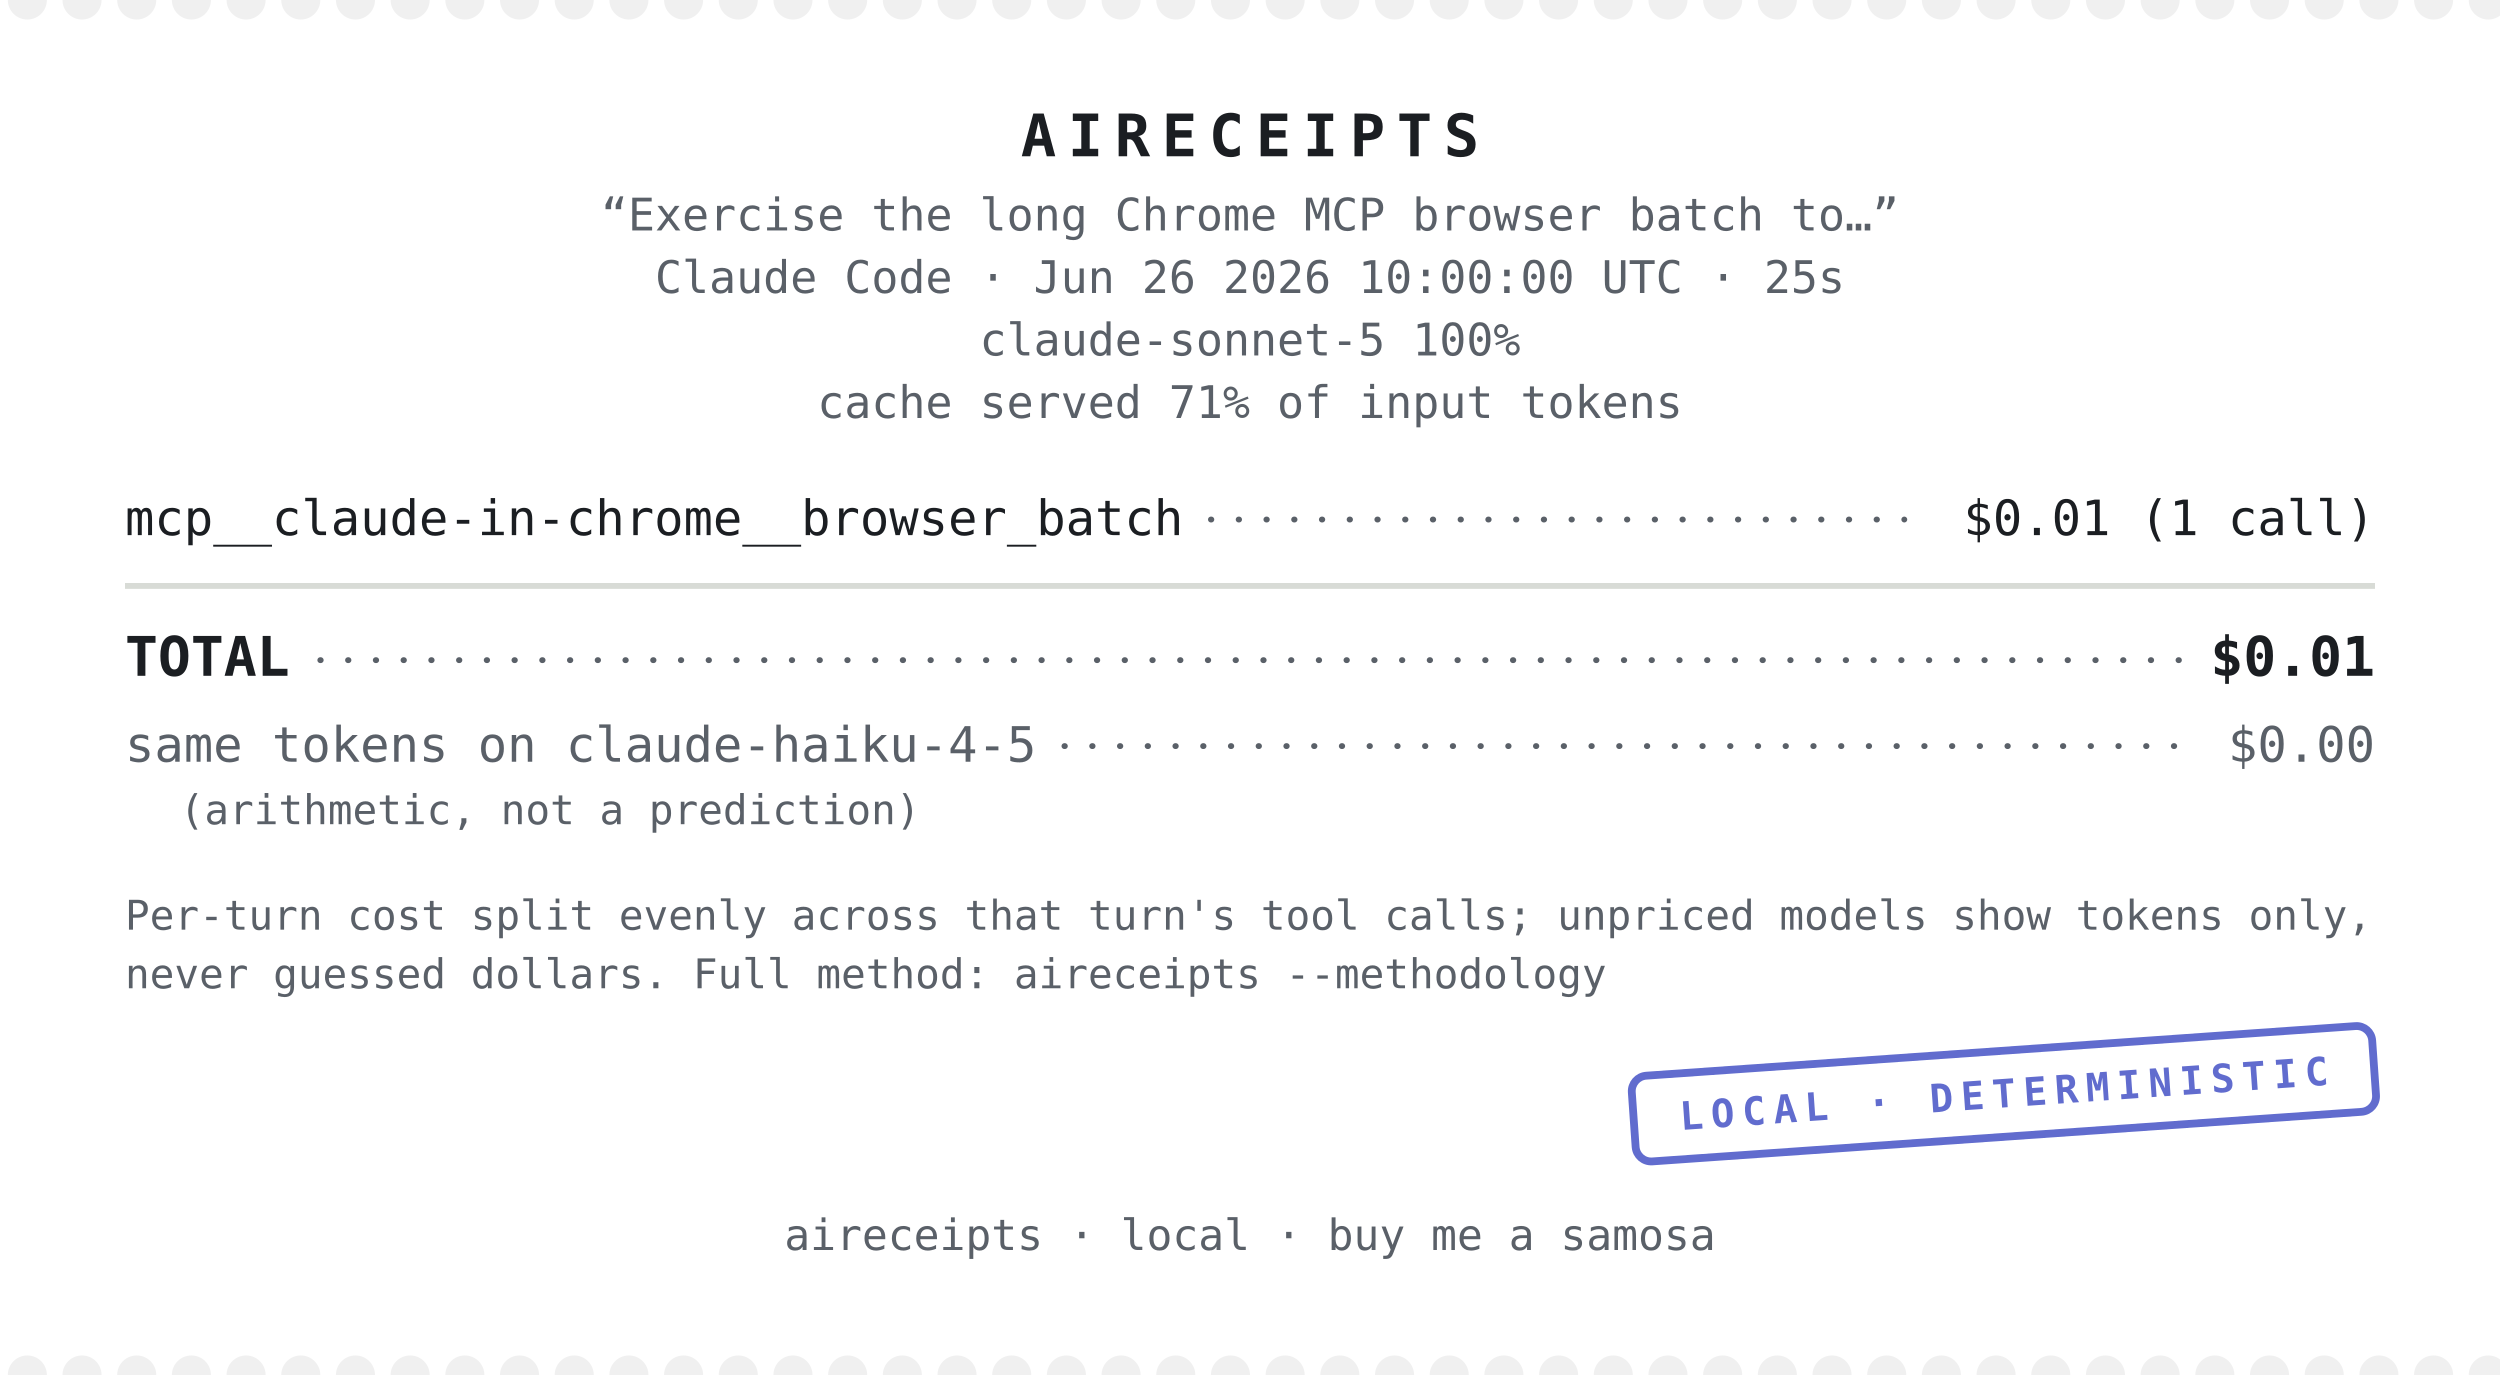
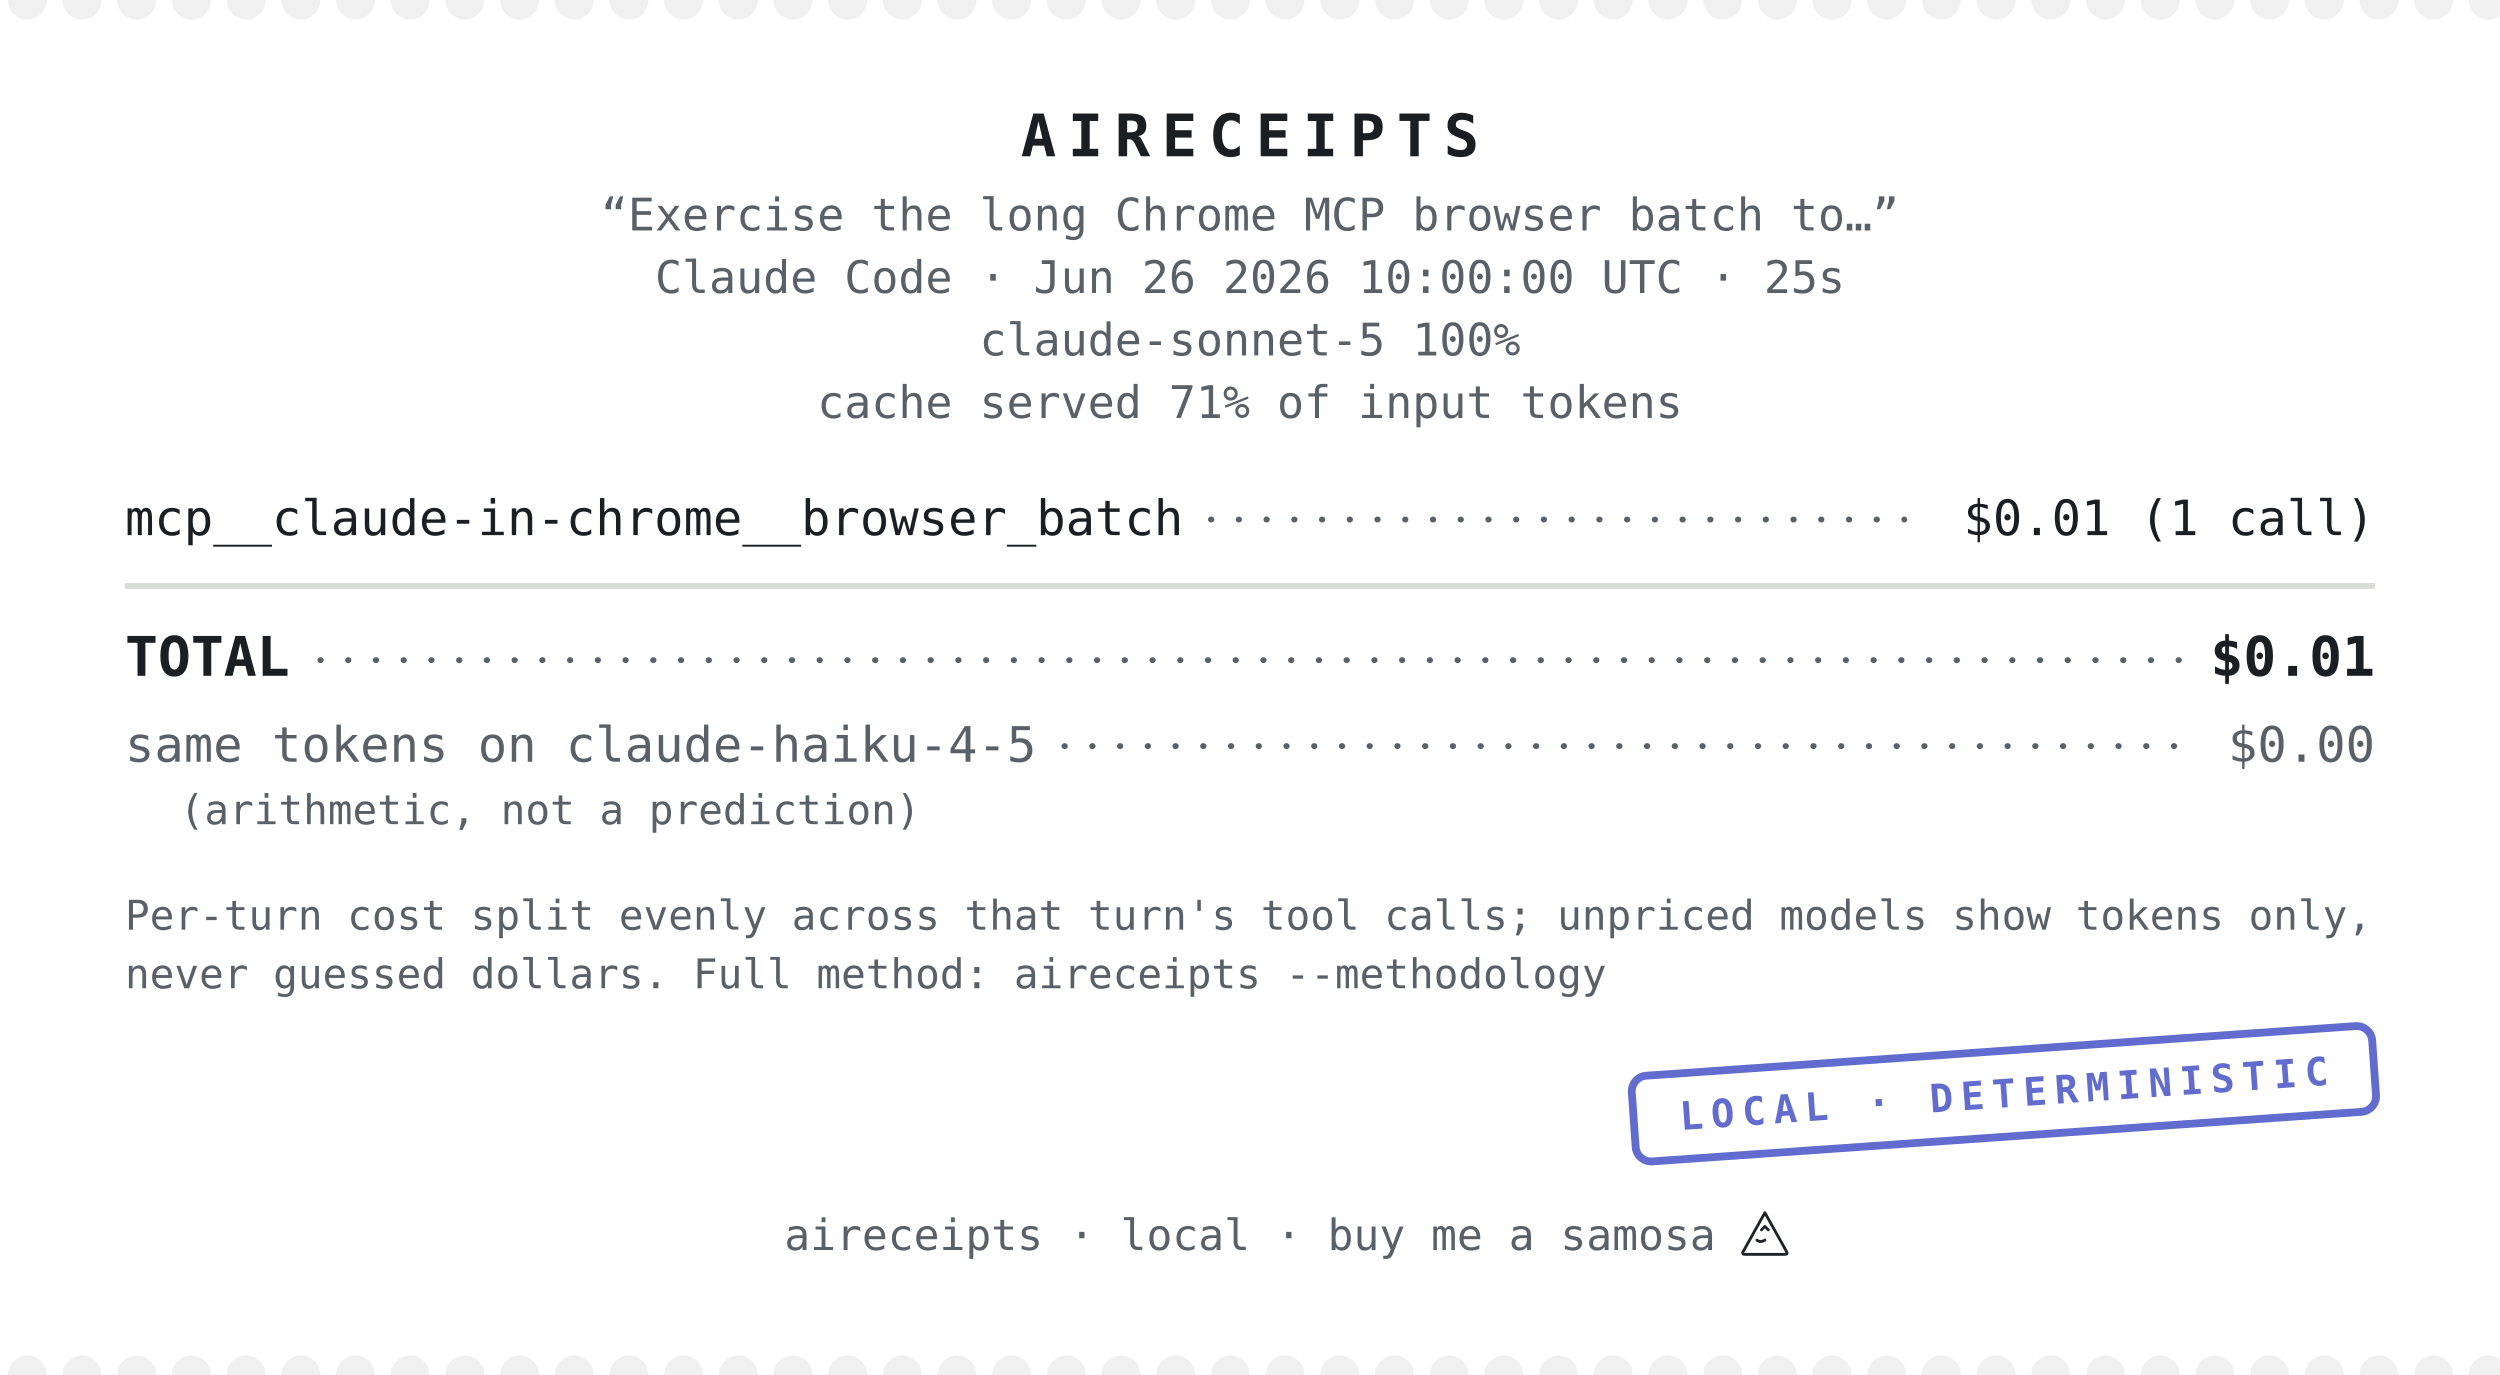
<svg xmlns="http://www.w3.org/2000/svg" width="640" height="352" viewBox="0 0 640 352" font-family="&quot;SF Mono&quot;,&quot;Cascadia Code&quot;,&quot;JetBrains Mono&quot;,Menlo,Consolas,monospace" role="img" aria-label="aireceipts cost receipt">
  <g transform="translate(0 0)">
    <defs>
      <mask id="perf-0" maskUnits="userSpaceOnUse" x="-5" y="-5" width="650" height="362">
        <rect x="0" y="0" width="640" height="352" fill="#FFFFFF" />
        <g class="perf-top">
          <circle cx="7" cy="0" r="5" fill="#000000" />
          <circle cx="21" cy="0" r="5" fill="#000000" />
          <circle cx="35" cy="0" r="5" fill="#000000" />
          <circle cx="49" cy="0" r="5" fill="#000000" />
          <circle cx="63" cy="0" r="5" fill="#000000" />
          <circle cx="77" cy="0" r="5" fill="#000000" />
          <circle cx="91" cy="0" r="5" fill="#000000" />
          <circle cx="105" cy="0" r="5" fill="#000000" />
          <circle cx="119" cy="0" r="5" fill="#000000" />
          <circle cx="133" cy="0" r="5" fill="#000000" />
          <circle cx="147" cy="0" r="5" fill="#000000" />
          <circle cx="161" cy="0" r="5" fill="#000000" />
          <circle cx="175" cy="0" r="5" fill="#000000" />
          <circle cx="189" cy="0" r="5" fill="#000000" />
          <circle cx="203" cy="0" r="5" fill="#000000" />
          <circle cx="217" cy="0" r="5" fill="#000000" />
          <circle cx="231" cy="0" r="5" fill="#000000" />
          <circle cx="245" cy="0" r="5" fill="#000000" />
          <circle cx="259" cy="0" r="5" fill="#000000" />
          <circle cx="273" cy="0" r="5" fill="#000000" />
          <circle cx="287" cy="0" r="5" fill="#000000" />
          <circle cx="301" cy="0" r="5" fill="#000000" />
          <circle cx="315" cy="0" r="5" fill="#000000" />
          <circle cx="329" cy="0" r="5" fill="#000000" />
          <circle cx="343" cy="0" r="5" fill="#000000" />
          <circle cx="357" cy="0" r="5" fill="#000000" />
          <circle cx="371" cy="0" r="5" fill="#000000" />
          <circle cx="385" cy="0" r="5" fill="#000000" />
          <circle cx="399" cy="0" r="5" fill="#000000" />
          <circle cx="413" cy="0" r="5" fill="#000000" />
          <circle cx="427" cy="0" r="5" fill="#000000" />
          <circle cx="441" cy="0" r="5" fill="#000000" />
          <circle cx="455" cy="0" r="5" fill="#000000" />
          <circle cx="469" cy="0" r="5" fill="#000000" />
          <circle cx="483" cy="0" r="5" fill="#000000" />
          <circle cx="497" cy="0" r="5" fill="#000000" />
          <circle cx="511" cy="0" r="5" fill="#000000" />
          <circle cx="525" cy="0" r="5" fill="#000000" />
          <circle cx="539" cy="0" r="5" fill="#000000" />
          <circle cx="553" cy="0" r="5" fill="#000000" />
          <circle cx="567" cy="0" r="5" fill="#000000" />
          <circle cx="581" cy="0" r="5" fill="#000000" />
          <circle cx="595" cy="0" r="5" fill="#000000" />
          <circle cx="609" cy="0" r="5" fill="#000000" />
          <circle cx="623" cy="0" r="5" fill="#000000" />
          <circle cx="637" cy="0" r="5" fill="#000000" />
        </g>
        <g class="perf-bottom">
          <circle cx="7" cy="352" r="5" fill="#000000" />
          <circle cx="21" cy="352" r="5" fill="#000000" />
          <circle cx="35" cy="352" r="5" fill="#000000" />
          <circle cx="49" cy="352" r="5" fill="#000000" />
          <circle cx="63" cy="352" r="5" fill="#000000" />
          <circle cx="77" cy="352" r="5" fill="#000000" />
          <circle cx="91" cy="352" r="5" fill="#000000" />
          <circle cx="105" cy="352" r="5" fill="#000000" />
          <circle cx="119" cy="352" r="5" fill="#000000" />
          <circle cx="133" cy="352" r="5" fill="#000000" />
          <circle cx="147" cy="352" r="5" fill="#000000" />
          <circle cx="161" cy="352" r="5" fill="#000000" />
          <circle cx="175" cy="352" r="5" fill="#000000" />
          <circle cx="189" cy="352" r="5" fill="#000000" />
          <circle cx="203" cy="352" r="5" fill="#000000" />
          <circle cx="217" cy="352" r="5" fill="#000000" />
          <circle cx="231" cy="352" r="5" fill="#000000" />
          <circle cx="245" cy="352" r="5" fill="#000000" />
          <circle cx="259" cy="352" r="5" fill="#000000" />
          <circle cx="273" cy="352" r="5" fill="#000000" />
          <circle cx="287" cy="352" r="5" fill="#000000" />
          <circle cx="301" cy="352" r="5" fill="#000000" />
          <circle cx="315" cy="352" r="5" fill="#000000" />
          <circle cx="329" cy="352" r="5" fill="#000000" />
          <circle cx="343" cy="352" r="5" fill="#000000" />
          <circle cx="357" cy="352" r="5" fill="#000000" />
          <circle cx="371" cy="352" r="5" fill="#000000" />
          <circle cx="385" cy="352" r="5" fill="#000000" />
          <circle cx="399" cy="352" r="5" fill="#000000" />
          <circle cx="413" cy="352" r="5" fill="#000000" />
          <circle cx="427" cy="352" r="5" fill="#000000" />
          <circle cx="441" cy="352" r="5" fill="#000000" />
          <circle cx="455" cy="352" r="5" fill="#000000" />
          <circle cx="469" cy="352" r="5" fill="#000000" />
          <circle cx="483" cy="352" r="5" fill="#000000" />
          <circle cx="497" cy="352" r="5" fill="#000000" />
          <circle cx="511" cy="352" r="5" fill="#000000" />
          <circle cx="525" cy="352" r="5" fill="#000000" />
          <circle cx="539" cy="352" r="5" fill="#000000" />
          <circle cx="553" cy="352" r="5" fill="#000000" />
          <circle cx="567" cy="352" r="5" fill="#000000" />
          <circle cx="581" cy="352" r="5" fill="#000000" />
          <circle cx="595" cy="352" r="5" fill="#000000" />
          <circle cx="609" cy="352" r="5" fill="#000000" />
          <circle cx="623" cy="352" r="5" fill="#000000" />
          <circle cx="637" cy="352" r="5" fill="#000000" />
        </g>
      </mask>
    </defs>
    <rect x="0" y="0" width="640" height="352" fill="#FFFFFF" mask="url(#perf-0)" />
    <text x="320" y="40" font-size="15" fill="#1B1E22" text-anchor="middle" font-weight="700" letter-spacing="3">AIRECEIPTS</text>
    <text x="320" y="59" font-size="11.5" fill="#5A6068" text-anchor="middle">“Exercise the long Chrome MCP browser batch to…”</text>
    <text x="320" y="75" font-size="11.5" fill="#5A6068" text-anchor="middle">Claude Code · Jun 26 2026 10:00:00 UTC · 25s</text>
    <text x="320" y="91" font-size="11.5" fill="#5A6068" text-anchor="middle">claude-sonnet-5 100%</text>
    <text x="320" y="107" font-size="11.5" fill="#5A6068" text-anchor="middle">cache served 71% of input tokens</text>
    <text x="32" y="137" font-size="12.5" fill="#1B1E22" text-anchor="start">mcp__claude-in-chrome__browser_batch</text>
    <text x="608" y="137" font-size="12.5" fill="#1B1E22" text-anchor="end">$0.01  (1 call)</text>
    <line x1="310" y1="133" x2="487.5" y2="133" stroke="#5A6068" stroke-width="1.5" stroke-linecap="round" stroke-dasharray="0.1 7" />
    <line x1="32" y1="150" x2="608" y2="150" stroke="#D8DBD6" stroke-width="1.5" />
    <text x="32" y="173" font-size="14" fill="#1B1E22" text-anchor="start" font-weight="700">TOTAL</text>
    <text x="608" y="173" font-size="14" fill="#1B1E22" text-anchor="end" font-weight="700">$0.01</text>
    <line x1="82" y1="169" x2="558" y2="169" stroke="#5A6068" stroke-width="1.5" stroke-linecap="round" stroke-dasharray="0.1 7" />
    <text x="32" y="195" font-size="12.5" fill="#5A6068" text-anchor="start" font-weight="400">same tokens on claude-haiku-4-5</text>
    <text x="608" y="195" font-size="12.5" fill="#5A6068" text-anchor="end" font-weight="400">$0.00</text>
    <line x1="272.5" y1="191" x2="562.5" y2="191" stroke="#5A6068" stroke-width="1.5" stroke-linecap="round" stroke-dasharray="0.1 7" />
    <text x="46" y="211" font-size="10.5" fill="#5A6068" text-anchor="start">(arithmetic, not a prediction)</text>
    <text x="32" y="238" font-size="10.5" fill="#5A6068" text-anchor="start">Per-turn cost split evenly across that turn's tool calls; unpriced models show tokens only,</text>
    <text x="32" y="253" font-size="10.5" fill="#5A6068" text-anchor="start">never guessed dollars. Full method: aireceipts --methodology</text>
    <g class="stamp" opacity="0.8" transform="rotate(-4 513 280)">
      <rect x="418" y="269" width="190" height="22" rx="4" fill="none" stroke="#3947C2" stroke-width="2" />
      <text x="513" y="283.5" font-size="10" fill="#3947C2" text-anchor="middle" font-weight="700" letter-spacing="2">LOCAL · DETERMINISTIC</text>
    </g>
    <text x="320" y="320" font-size="11" fill="#5A6068" text-anchor="middle">aireceipts · local · buy me a samosa</text>
+     <g transform="translate(444.8 309) scale(0.292)" fill="none" stroke="#1f2328" stroke-width="2.5" stroke-linejoin="round" stroke-linecap="round">
+       <path d="M24 5 L43 39 Q44.5 41.5 41.5 41.5 H6.5 Q3.5 41.5 5 39 Z" />
+       <path d="M17 29 q3 2.5 7 0" />
+       <path d="M21 20 l3 -3 3 3" />
+     </g>
  </g>
</svg>
